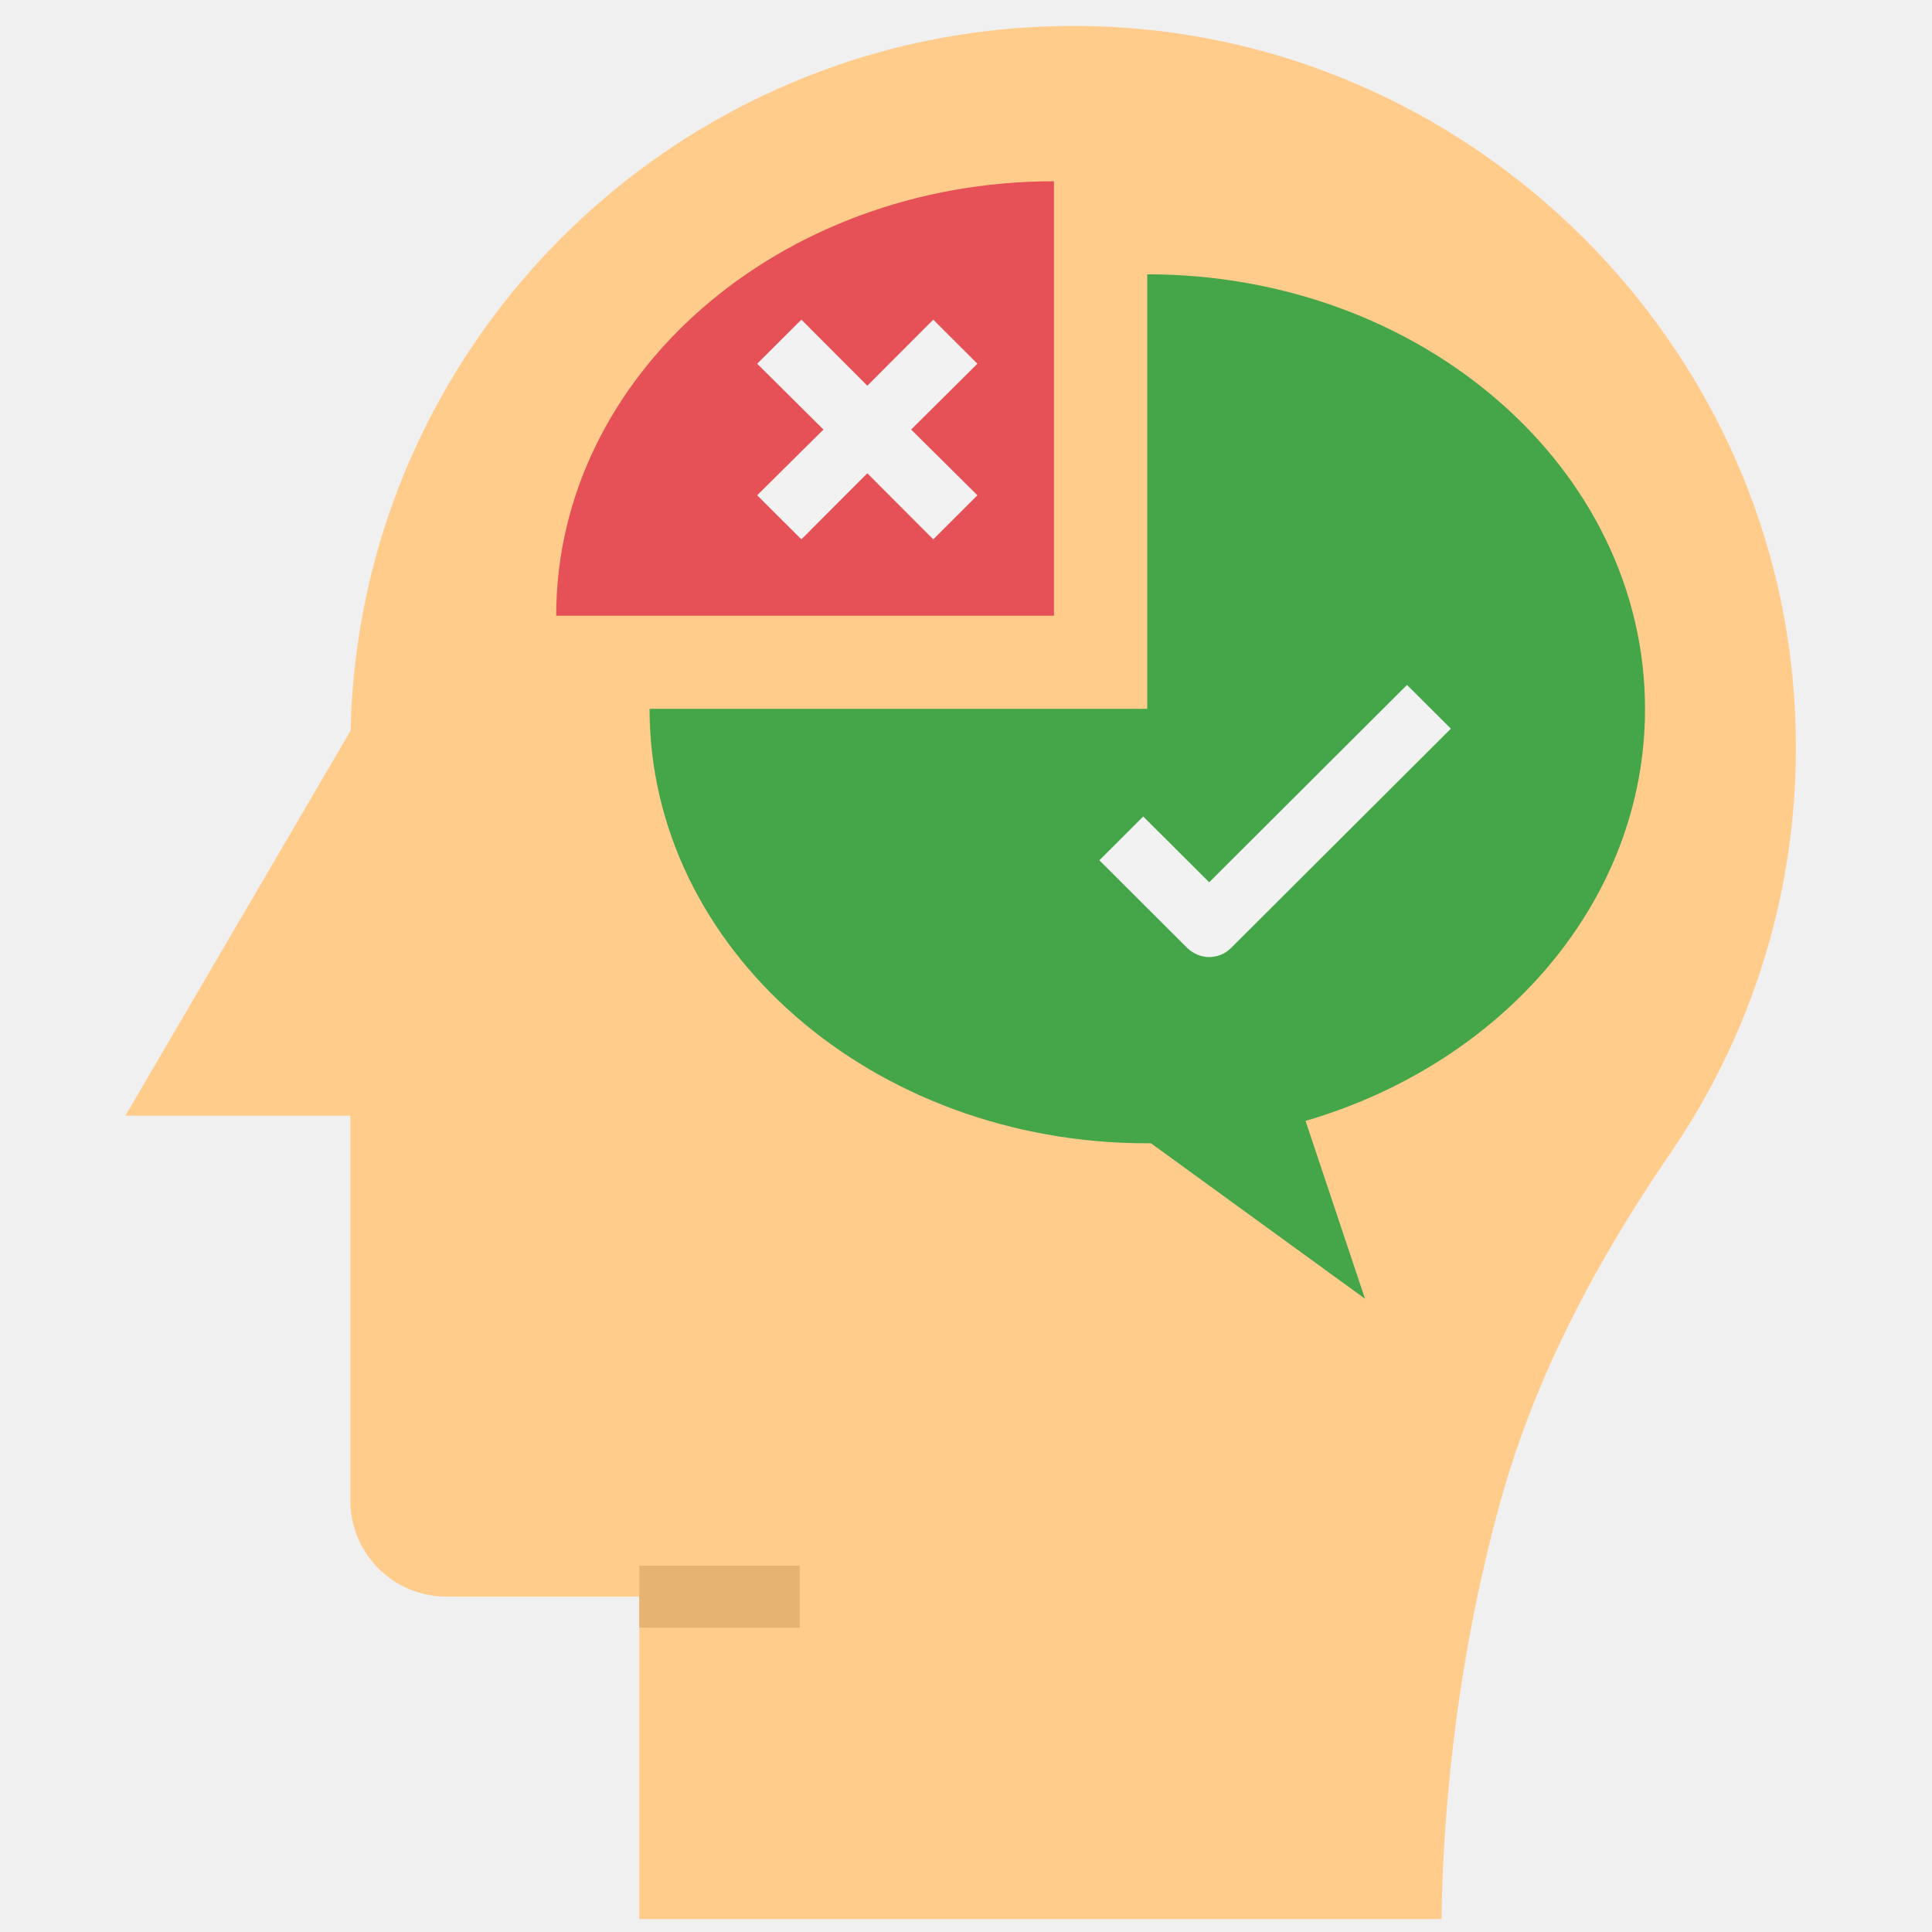
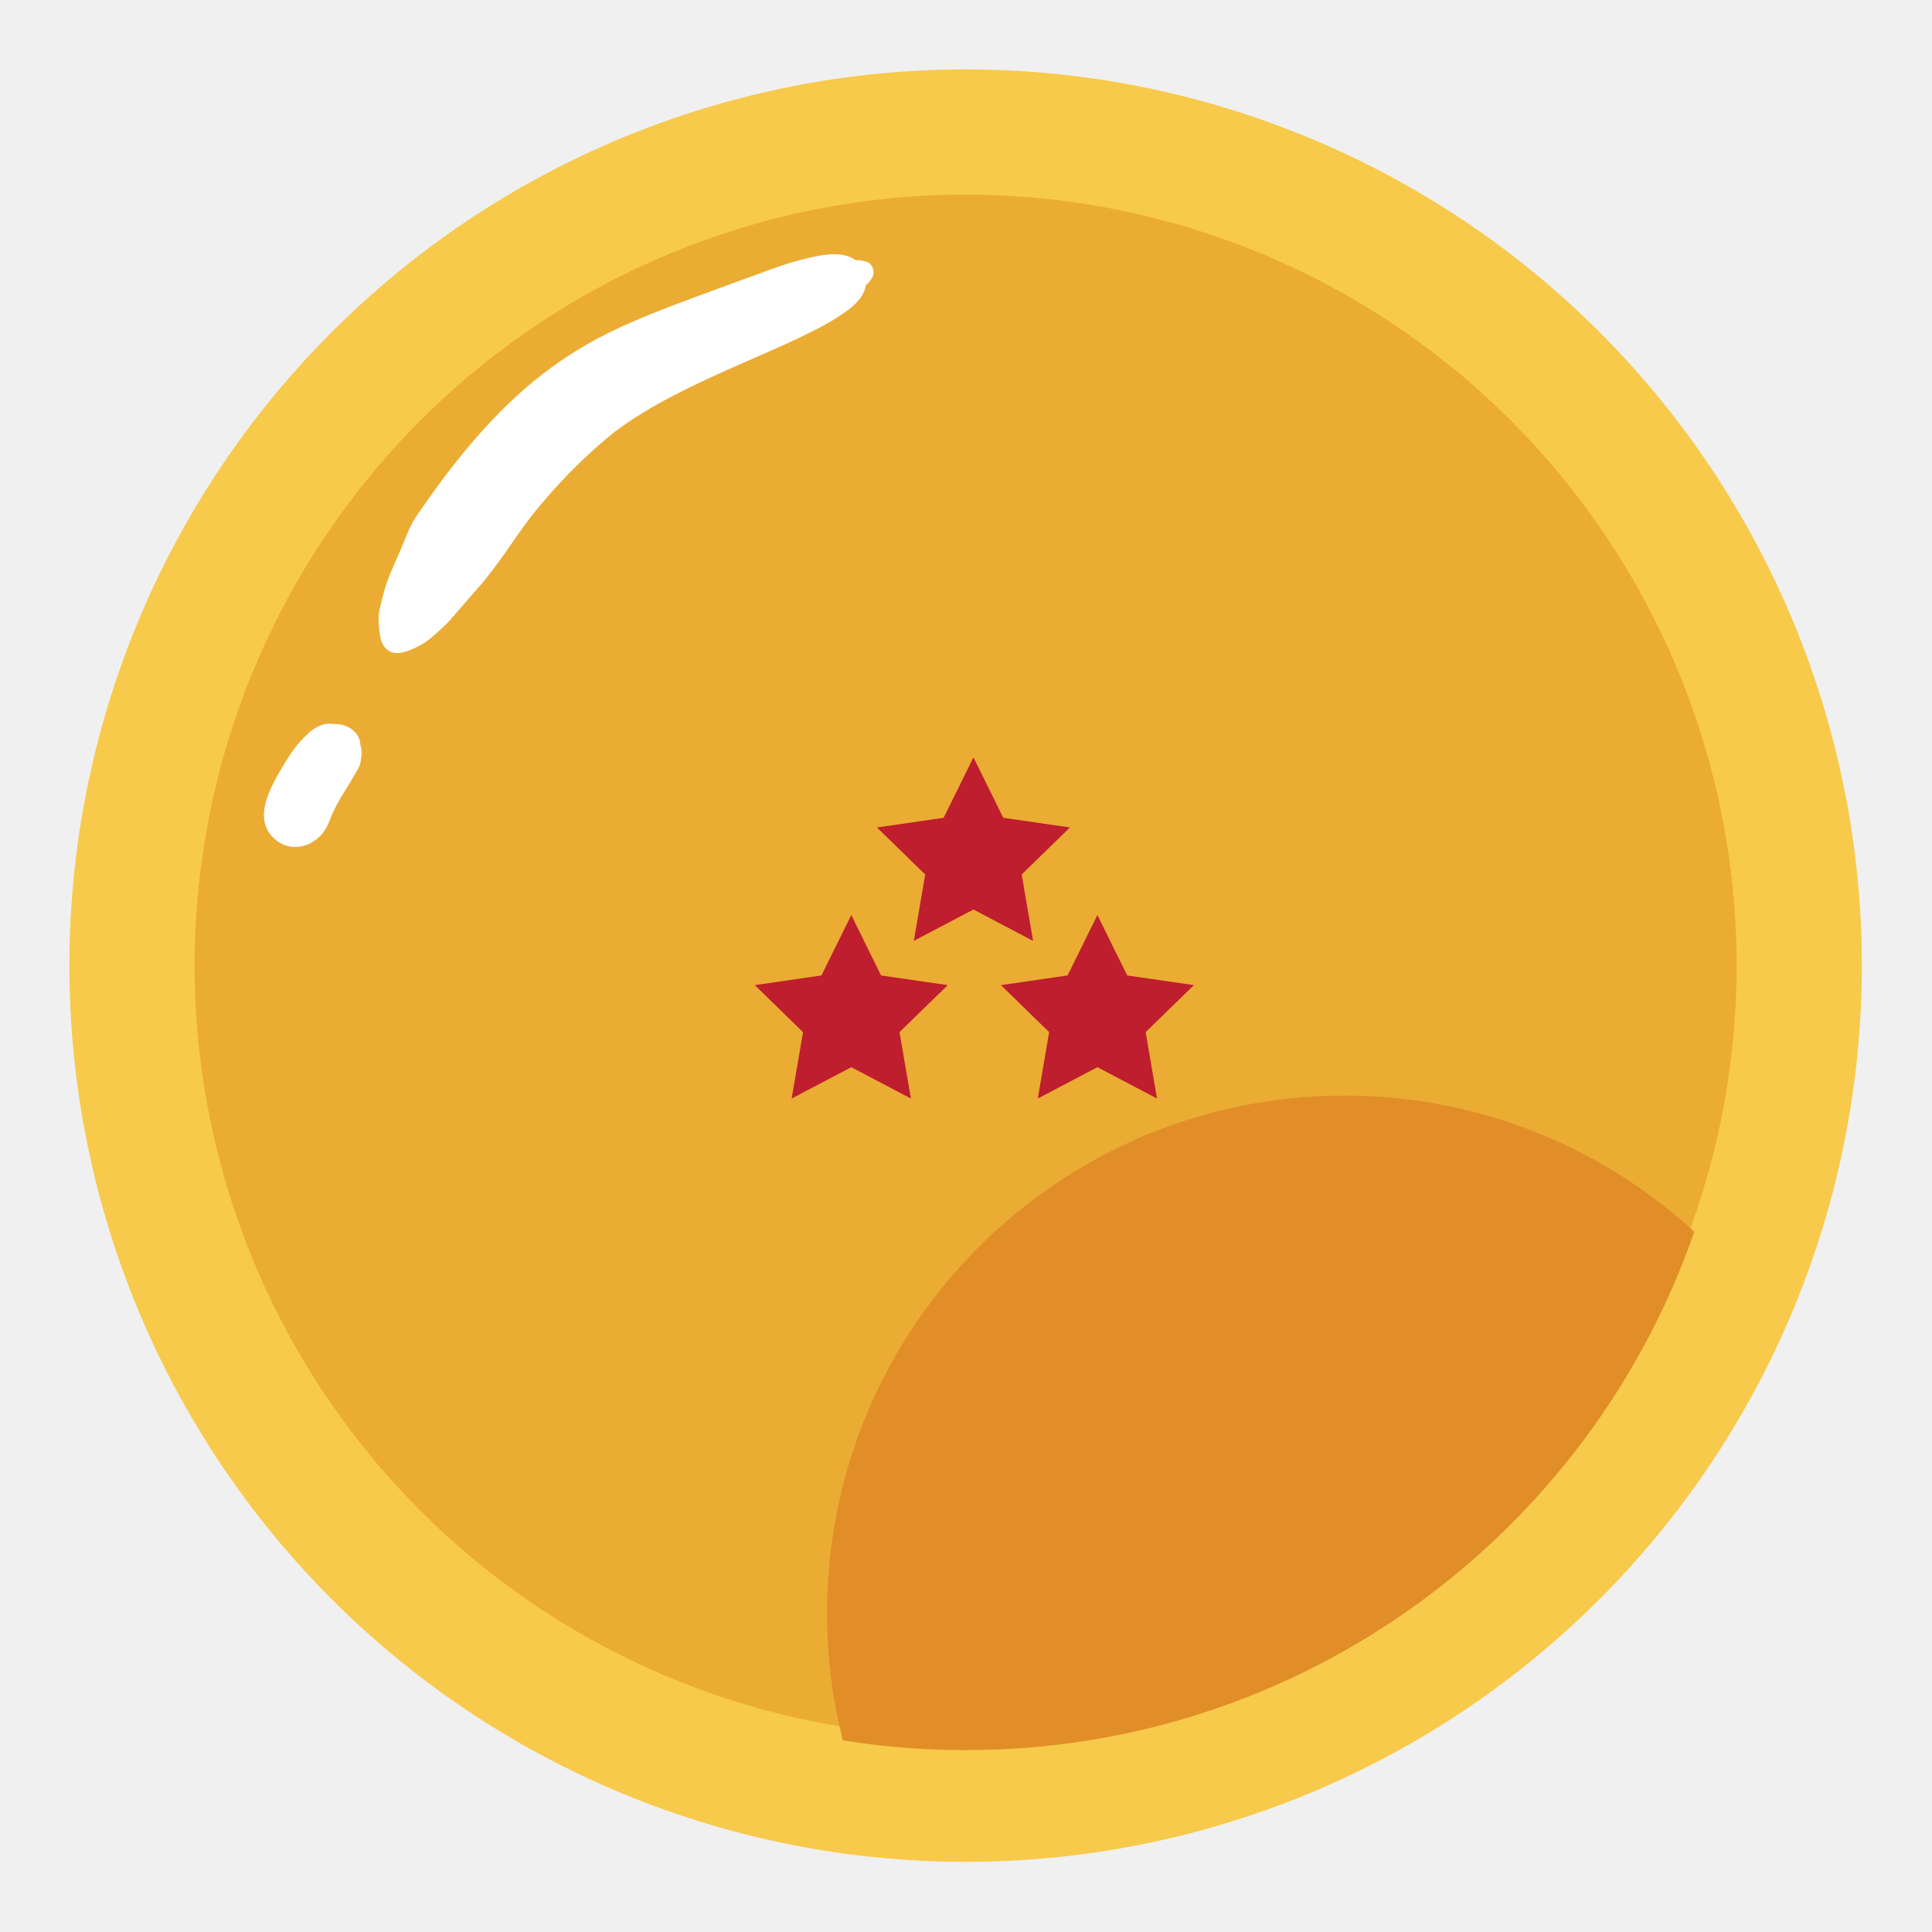
- <svg xmlns="http://www.w3.org/2000/svg" width="150" zoomAndPan="magnify" viewBox="0 0 112.5 112.5" height="150" preserveAspectRatio="xMidYMid meet" version="1.0">
+ <svg xmlns="http://www.w3.org/2000/svg" width="1080" zoomAndPan="magnify" viewBox="0 0 810 810" height="1080" preserveAspectRatio="xMidYMid meet" version="1.0">
  <defs>
-     <clipPath id="0b0edd10ef">
-       <path d="M 7.211 1 L 105 1 L 105 112 L 7.211 112 Z M 7.211 1 " clip-rule="nonzero" />
+     <clipPath id="488bf3ae4b">
+       <path d="M 29.07 29.07 L 780.57 29.07 L 780.57 780.57 L 29.07 780.57 Z M 29.07 29.07 " clip-rule="nonzero" />
    </clipPath>
  </defs>
-   <g clip-path="url(#0b0edd10ef)">
-     <path fill="#ffcc8c" d="M 37.227 111.75 L 37.227 92.973 L 26.012 92.973 C 22.898 92.973 20.398 90.461 20.398 87.371 L 20.398 64.965 L 7.301 64.965 L 20.398 42.574 L 20.414 42.574 C 20.922 18.867 41.156 -0.02 65.41 1.609 C 86.223 3.02 103.125 19.914 104.48 40.695 C 105.133 50.543 102.363 59.723 97.254 67.168 C 92.996 73.387 89.43 80.055 87.402 87.316 C 84.539 97.617 83.996 106.887 83.941 111.75 Z M 37.227 111.75 " fill-opacity="1" fill-rule="nonzero" />
+   <g clip-path="url(#488bf3ae4b)">
+     <path fill="#f7ca4b" d="M 780.59 404.84 C 780.59 410.992 780.441 417.137 780.137 423.277 C 779.836 429.422 779.383 435.551 778.781 441.672 C 778.18 447.789 777.426 453.891 776.523 459.977 C 775.621 466.059 774.57 472.113 773.371 478.145 C 772.172 484.176 770.824 490.176 769.332 496.141 C 767.836 502.105 766.195 508.031 764.41 513.914 C 762.625 519.801 760.699 525.637 758.625 531.426 C 756.555 537.219 754.344 542.953 751.988 548.633 C 749.637 554.316 747.145 559.938 744.516 565.496 C 741.887 571.055 739.121 576.547 736.223 581.969 C 733.324 587.391 730.293 592.742 727.133 598.016 C 723.973 603.289 720.684 608.484 717.266 613.598 C 713.848 618.711 710.309 623.734 706.645 628.676 C 702.984 633.613 699.199 638.461 695.301 643.215 C 691.398 647.969 687.383 652.621 683.254 657.18 C 679.125 661.734 674.887 666.188 670.535 670.535 C 666.188 674.887 661.734 679.125 657.18 683.254 C 652.625 687.383 647.969 691.398 643.215 695.301 C 638.461 699.199 633.613 702.984 628.676 706.645 C 623.734 710.309 618.711 713.848 613.598 717.266 C 608.484 720.684 603.289 723.973 598.016 727.133 C 592.742 730.293 587.391 733.324 581.969 736.223 C 576.547 739.121 571.055 741.887 565.496 744.516 C 559.938 747.145 554.316 749.637 548.633 751.988 C 542.953 754.344 537.219 756.555 531.426 758.625 C 525.637 760.699 519.801 762.625 513.914 764.41 C 508.031 766.195 502.105 767.836 496.141 769.332 C 490.176 770.824 484.176 772.172 478.145 773.371 C 472.113 774.57 466.059 775.621 459.977 776.523 C 453.891 777.426 447.789 778.18 441.672 778.781 C 435.551 779.383 429.422 779.836 423.277 780.137 C 417.137 780.441 410.992 780.59 404.84 780.59 C 398.691 780.59 392.547 780.441 386.402 780.137 C 380.262 779.836 374.133 779.383 368.012 778.781 C 361.891 778.18 355.789 777.426 349.707 776.523 C 343.625 775.621 337.566 774.57 331.535 773.371 C 325.504 772.172 319.508 770.824 313.543 769.332 C 307.578 767.836 301.652 766.195 295.766 764.41 C 289.883 762.625 284.043 760.699 278.254 758.625 C 272.465 756.555 266.73 754.344 261.047 751.988 C 255.367 749.637 249.746 747.145 244.188 744.516 C 238.629 741.887 233.137 739.121 227.715 736.223 C 222.289 733.324 216.941 730.293 211.668 727.133 C 206.395 723.973 201.199 720.684 196.086 717.266 C 190.973 713.848 185.945 710.309 181.008 706.648 C 176.066 702.984 171.223 699.199 166.469 695.301 C 161.715 691.398 157.059 687.383 152.504 683.254 C 147.945 679.125 143.496 674.887 139.145 670.535 C 134.797 666.188 130.559 661.734 126.43 657.18 C 122.301 652.621 118.285 647.969 114.383 643.215 C 110.48 638.461 106.699 633.613 103.035 628.676 C 99.371 623.734 95.832 618.711 92.418 613.598 C 89 608.484 85.711 603.289 82.551 598.016 C 79.387 592.742 76.359 587.391 73.461 581.969 C 70.559 576.547 67.797 571.055 65.168 565.496 C 62.539 559.938 60.047 554.316 57.695 548.633 C 55.34 542.953 53.129 537.219 51.055 531.426 C 48.984 525.637 47.055 519.801 45.27 513.914 C 43.484 508.031 41.848 502.105 40.352 496.141 C 38.859 490.176 37.512 484.176 36.312 478.145 C 35.113 472.113 34.059 466.059 33.156 459.977 C 32.254 453.891 31.504 447.789 30.902 441.672 C 30.297 435.551 29.844 429.422 29.543 423.277 C 29.242 417.137 29.09 410.992 29.09 404.84 C 29.09 398.691 29.242 392.547 29.543 386.402 C 29.844 380.262 30.297 374.133 30.902 368.012 C 31.504 361.891 32.254 355.789 33.156 349.707 C 34.059 343.625 35.113 337.566 36.312 331.535 C 37.512 325.504 38.859 319.508 40.352 313.543 C 41.848 307.578 43.484 301.652 45.27 295.766 C 47.055 289.883 48.984 284.043 51.055 278.254 C 53.129 272.465 55.34 266.73 57.695 261.047 C 60.047 255.367 62.539 249.746 65.168 244.188 C 67.797 238.629 70.559 233.137 73.461 227.715 C 76.359 222.289 79.387 216.941 82.551 211.668 C 85.711 206.391 89 201.199 92.418 196.086 C 95.832 190.973 99.371 185.945 103.035 181.008 C 106.699 176.066 110.48 171.223 114.383 166.469 C 118.285 161.715 122.301 157.059 126.43 152.504 C 130.559 147.945 134.797 143.496 139.145 139.145 C 143.496 134.797 147.945 130.559 152.504 126.43 C 157.059 122.301 161.715 118.285 166.469 114.383 C 171.223 110.48 176.066 106.699 181.008 103.035 C 185.945 99.371 190.973 95.832 196.086 92.418 C 201.199 89 206.391 85.711 211.668 82.551 C 216.941 79.387 222.289 76.359 227.715 73.461 C 233.137 70.559 238.629 67.797 244.188 65.168 C 249.746 62.539 255.367 60.047 261.047 57.695 C 266.73 55.34 272.465 53.129 278.254 51.055 C 284.043 48.984 289.883 47.055 295.766 45.27 C 301.652 43.484 307.578 41.848 313.543 40.352 C 319.508 38.859 325.504 37.512 331.535 36.312 C 337.566 35.113 343.625 34.059 349.707 33.156 C 355.789 32.258 361.891 31.504 368.012 30.902 C 374.133 30.297 380.262 29.844 386.402 29.543 C 392.547 29.242 398.691 29.09 404.84 29.09 C 410.992 29.09 417.137 29.242 423.277 29.543 C 429.422 29.844 435.551 30.297 441.672 30.902 C 447.789 31.504 453.891 32.258 459.977 33.156 C 466.059 34.059 472.113 35.113 478.145 36.312 C 484.176 37.512 490.176 38.859 496.141 40.352 C 502.105 41.848 508.031 43.484 513.914 45.27 C 519.801 47.055 525.637 48.984 531.426 51.055 C 537.219 53.129 542.953 55.34 548.633 57.695 C 554.316 60.047 559.938 62.539 565.496 65.168 C 571.055 67.797 576.547 70.559 581.969 73.461 C 587.391 76.359 592.742 79.387 598.016 82.551 C 603.289 85.711 608.484 89 613.598 92.418 C 618.711 95.832 623.734 99.371 628.676 103.035 C 633.613 106.699 638.461 110.48 643.215 114.383 C 647.969 118.285 652.625 122.301 657.18 126.43 C 661.734 130.559 666.188 134.797 670.535 139.145 C 674.887 143.496 679.125 147.945 683.254 152.504 C 687.383 157.059 691.398 161.715 695.301 166.469 C 699.199 171.223 702.984 176.066 706.645 181.008 C 710.309 185.945 713.848 190.973 717.266 196.086 C 720.684 201.199 723.973 206.391 727.133 211.668 C 730.293 216.941 733.324 222.289 736.223 227.715 C 739.121 233.137 741.887 238.629 744.516 244.188 C 747.145 249.746 749.637 255.367 751.988 261.047 C 754.344 266.73 756.555 272.465 758.625 278.254 C 760.699 284.043 762.625 289.883 764.41 295.766 C 766.195 301.652 767.836 307.578 769.332 313.543 C 770.824 319.508 772.172 325.504 773.371 331.535 C 774.57 337.566 775.621 343.625 776.523 349.707 C 777.426 355.789 778.18 361.891 778.781 368.012 C 779.383 374.133 779.836 380.262 780.137 386.402 C 780.441 392.547 780.59 398.691 780.59 404.84 Z M 780.59 404.84 " fill-opacity="1" fill-rule="nonzero" />
  </g>
-   <path fill="#44a649" d="M 95.789 41.273 C 95.789 27.305 82.816 15.973 66.805 15.973 L 66.805 41.273 L 37.824 41.273 C 37.824 55.242 50.793 66.574 66.805 66.574 C 66.879 66.574 66.949 66.574 67.023 66.574 L 79.484 75.625 L 76.023 65.27 C 87.508 61.91 95.789 52.461 95.789 41.293 Z M 95.789 41.273 " fill-opacity="1" fill-rule="nonzero" />
-   <path fill="#e65157" d="M 61.371 10.555 L 61.371 35.852 L 32.387 35.852 C 32.387 21.883 45.359 10.555 61.371 10.555 Z M 61.371 10.555 " fill-opacity="1" fill-rule="nonzero" />
-   <path fill="#e6b373" d="M 37.227 91.168 L 46.57 91.168 L 46.57 94.781 L 37.227 94.781 Z M 37.227 91.168 " fill-opacity="1" fill-rule="nonzero" />
-   <path fill="#f2f2f2" d="M 70.43 55.73 C 69.957 55.73 69.504 55.551 69.141 55.207 L 64.016 50.094 L 66.57 47.543 L 70.41 51.375 L 81.93 39.883 L 84.484 42.43 L 71.676 55.207 C 71.316 55.566 70.863 55.73 70.391 55.73 Z M 70.43 55.73 " fill-opacity="1" fill-rule="nonzero" />
-   <path fill="#f2f2f2" d="M 56.914 21.18 L 54.344 18.613 L 50.504 22.461 L 46.664 18.613 L 44.09 21.18 L 47.949 25.012 L 44.09 28.84 L 46.664 31.406 L 50.504 27.559 L 54.344 31.406 L 56.914 28.84 L 53.055 25.012 Z M 56.914 21.18 " fill-opacity="1" fill-rule="nonzero" />
+   <path fill="#ebac33" d="M 728.086 404.84 C 728.086 410.133 727.957 415.418 727.695 420.703 C 727.438 425.984 727.047 431.262 726.527 436.523 C 726.012 441.789 725.363 447.039 724.586 452.27 C 723.812 457.504 722.906 462.715 721.875 467.902 C 720.844 473.09 719.684 478.25 718.398 483.383 C 717.113 488.516 715.703 493.613 714.168 498.676 C 712.633 503.738 710.973 508.758 709.191 513.738 C 707.406 518.719 705.504 523.652 703.48 528.543 C 701.457 533.43 699.312 538.266 697.051 543.047 C 694.789 547.828 692.41 552.551 689.918 557.219 C 687.422 561.883 684.816 566.484 682.098 571.023 C 679.379 575.559 676.547 580.027 673.609 584.426 C 670.672 588.824 667.625 593.148 664.473 597.398 C 661.324 601.648 658.07 605.816 654.711 609.906 C 651.355 613.996 647.902 618 644.352 621.918 C 640.797 625.84 637.148 629.668 633.41 633.41 C 629.668 637.148 625.84 640.797 621.918 644.352 C 618 647.902 613.996 651.355 609.906 654.711 C 605.816 658.07 601.648 661.324 597.398 664.473 C 593.148 667.625 588.824 670.672 584.426 673.609 C 580.027 676.547 575.559 679.379 571.023 682.098 C 566.484 684.816 561.883 687.422 557.219 689.918 C 552.551 692.41 547.828 694.789 543.047 697.051 C 538.266 699.312 533.43 701.457 528.543 703.48 C 523.652 705.504 518.719 707.406 513.738 709.191 C 508.758 710.973 503.738 712.633 498.676 714.168 C 493.613 715.703 488.516 717.113 483.383 718.398 C 478.25 719.684 473.09 720.844 467.902 721.875 C 462.715 722.906 457.504 723.812 452.27 724.586 C 447.039 725.363 441.789 726.012 436.523 726.527 C 431.262 727.047 425.984 727.438 420.703 727.695 C 415.418 727.957 410.133 728.086 404.84 728.086 C 399.551 728.086 394.266 727.957 388.98 727.695 C 383.695 727.438 378.422 727.047 373.156 726.531 C 367.895 726.012 362.645 725.363 357.41 724.586 C 352.18 723.812 346.969 722.906 341.781 721.875 C 336.59 720.844 331.43 719.684 326.301 718.398 C 321.168 717.113 316.07 715.703 311.008 714.168 C 305.945 712.633 300.926 710.973 295.945 709.191 C 290.961 707.406 286.027 705.504 281.141 703.48 C 276.254 701.457 271.418 699.312 266.637 697.051 C 261.855 694.789 257.129 692.41 252.465 689.918 C 247.801 687.422 243.199 684.816 238.66 682.098 C 234.121 679.379 229.656 676.547 225.258 673.609 C 220.859 670.672 216.535 667.625 212.285 664.473 C 208.035 661.324 203.867 658.07 199.777 654.711 C 195.688 651.355 191.684 647.902 187.762 644.352 C 183.844 640.797 180.012 637.148 176.273 633.41 C 172.531 629.668 168.887 625.84 165.332 621.918 C 161.781 618 158.324 613.996 154.969 609.906 C 151.613 605.816 148.359 601.648 145.207 597.398 C 142.059 593.148 139.012 588.824 136.074 584.426 C 133.133 580.027 130.305 575.559 127.586 571.023 C 124.867 566.484 122.258 561.883 119.766 557.219 C 117.27 552.551 114.895 547.828 112.633 543.047 C 110.371 538.266 108.227 533.43 106.203 528.543 C 104.176 523.652 102.273 518.719 100.492 513.738 C 98.711 508.758 97.051 503.738 95.516 498.676 C 93.98 493.613 92.57 488.516 91.285 483.383 C 90 478.25 88.84 473.09 87.809 467.902 C 86.777 462.715 85.871 457.504 85.094 452.27 C 84.32 447.039 83.672 441.789 83.152 436.523 C 82.633 431.262 82.246 425.984 81.984 420.703 C 81.727 415.418 81.598 410.133 81.598 404.84 C 81.598 399.551 81.727 394.266 81.984 388.98 C 82.246 383.695 82.633 378.422 83.152 373.156 C 83.672 367.895 84.32 362.645 85.094 357.41 C 85.871 352.18 86.777 346.969 87.809 341.781 C 88.84 336.59 90 331.43 91.285 326.301 C 92.57 321.168 93.98 316.07 95.516 311.008 C 97.051 305.945 98.711 300.926 100.492 295.945 C 102.273 290.961 104.176 286.027 106.203 281.141 C 108.227 276.254 110.371 271.418 112.633 266.637 C 114.895 261.855 117.27 257.129 119.766 252.465 C 122.258 247.801 124.867 243.199 127.586 238.66 C 130.305 234.121 133.133 229.656 136.074 225.258 C 139.012 220.859 142.059 216.535 145.207 212.285 C 148.359 208.035 151.613 203.867 154.969 199.777 C 158.324 195.688 161.781 191.684 165.332 187.762 C 168.887 183.844 172.531 180.012 176.273 176.273 C 180.012 172.531 183.844 168.887 187.762 165.332 C 191.684 161.781 195.688 158.324 199.777 154.969 C 203.867 151.613 208.035 148.359 212.285 145.207 C 216.535 142.059 220.859 139.012 225.258 136.074 C 229.656 133.133 234.121 130.305 238.66 127.586 C 243.199 124.867 247.801 122.258 252.465 119.766 C 257.129 117.27 261.855 114.895 266.637 112.633 C 271.418 110.371 276.254 108.227 281.141 106.203 C 286.027 104.18 290.961 102.273 295.945 100.492 C 300.926 98.711 305.945 97.051 311.008 95.516 C 316.07 93.98 321.168 92.57 326.301 91.285 C 331.43 90 336.59 88.84 341.781 87.809 C 346.969 86.777 352.18 85.871 357.41 85.094 C 362.645 84.32 367.895 83.672 373.156 83.152 C 378.422 82.633 383.695 82.246 388.98 81.984 C 394.266 81.727 399.551 81.598 404.84 81.598 C 410.133 81.598 415.418 81.727 420.703 81.984 C 425.984 82.246 431.262 82.633 436.523 83.152 C 441.789 83.672 447.039 84.32 452.27 85.094 C 457.504 85.871 462.715 86.777 467.902 87.809 C 473.09 88.84 478.25 90 483.383 91.285 C 488.516 92.57 493.613 93.98 498.676 95.516 C 503.738 97.051 508.758 98.711 513.738 100.492 C 518.719 102.273 523.652 104.18 528.543 106.203 C 533.43 108.227 538.266 110.371 543.047 112.633 C 547.828 114.895 552.551 117.27 557.219 119.766 C 561.883 122.258 566.484 124.867 571.023 127.586 C 575.559 130.305 580.027 133.133 584.426 136.074 C 588.824 139.012 593.148 142.059 597.398 145.207 C 601.648 148.359 605.816 151.613 609.906 154.969 C 613.996 158.324 618 161.781 621.918 165.332 C 625.84 168.887 629.668 172.531 633.41 176.273 C 637.148 180.012 640.797 183.844 644.352 187.762 C 647.902 191.684 651.355 195.688 654.711 199.777 C 658.07 203.867 661.324 208.035 664.473 212.285 C 667.625 216.535 670.672 220.859 673.609 225.258 C 676.547 229.656 679.379 234.121 682.098 238.66 C 684.816 243.199 687.422 247.801 689.918 252.465 C 692.41 257.129 694.789 261.855 697.051 266.637 C 699.312 271.418 701.457 276.254 703.48 281.141 C 705.504 286.027 707.406 290.961 709.191 295.945 C 710.973 300.926 712.633 305.945 714.168 311.008 C 715.703 316.07 717.113 321.168 718.398 326.301 C 719.684 331.43 720.844 336.59 721.875 341.781 C 722.906 346.969 723.812 352.18 724.586 357.41 C 725.363 362.645 726.012 367.895 726.527 373.156 C 727.047 378.422 727.438 383.695 727.695 388.98 C 727.957 394.266 728.086 399.551 728.086 404.84 Z M 728.086 404.84 " fill-opacity="1" fill-rule="nonzero" />
+   <path fill="#e18e29" d="M 710.324 516.43 C 705.383 511.883 700.238 507.574 694.895 503.504 C 689.551 499.438 684.027 495.625 678.328 492.074 C 672.629 488.52 666.777 485.238 660.773 482.23 C 654.766 479.223 648.633 476.5 642.375 474.062 C 636.117 471.625 629.758 469.484 623.297 467.641 C 616.84 465.797 610.309 464.258 603.707 463.023 C 597.105 461.789 590.461 460.863 583.77 460.246 C 577.082 459.633 570.379 459.328 563.664 459.34 C 443.863 459.34 346.742 556.461 346.742 676.262 C 346.73 694.34 348.938 712.141 353.367 729.668 C 370.418 732.395 387.574 733.758 404.84 733.754 C 546.266 733.754 666.469 642.93 710.324 516.43 Z M 710.324 516.43 " fill-opacity="1" fill-rule="nonzero" />
+   <path fill="#be1e2d" d="M 356.902 383.637 L 369.398 408.961 L 397.344 413.023 L 377.121 432.73 L 381.898 460.566 L 356.902 447.426 L 331.902 460.566 L 336.68 432.73 L 316.457 413.023 L 344.402 408.961 Z M 356.902 383.637 " fill-opacity="1" fill-rule="nonzero" />
+   <path fill="#be1e2d" d="M 460.09 383.637 L 472.59 408.961 L 500.535 413.023 L 480.316 432.73 L 485.086 460.566 L 460.09 447.426 L 435.094 460.566 L 439.867 432.73 L 419.645 413.023 L 447.59 408.961 Z M 460.09 383.637 " fill-opacity="1" fill-rule="nonzero" />
+   <path fill="#be1e2d" d="M 408.121 317.535 L 420.617 342.859 L 448.566 346.922 L 428.344 366.629 L 433.117 394.465 L 408.121 381.324 L 383.125 394.465 L 387.898 366.629 L 367.672 346.922 L 395.625 342.859 Z M 408.121 317.535 " fill-opacity="1" fill-rule="nonzero" />
+   <path fill="#ffffff" d="M 362.895 109.613 C 361.832 109.367 360.066 108.812 358.988 109.18 L 358.863 109.18 C 352.828 104.656 343.258 107.098 336.336 108.789 C 330.031 110.328 323.801 112.695 317.719 114.926 C 305.93 119.238 294.098 123.488 282.371 127.973 C 270.094 132.664 257.801 137.691 246.375 144.219 C 236.059 150.141 226.492 157.09 217.672 165.07 C 201.137 179.969 187.305 197.797 174.77 216.113 C 171.754 220.512 169.949 225.836 167.871 230.734 C 165.477 236.371 162.496 242.203 160.977 248.16 C 160.371 250.516 159.719 252.863 159.188 255.234 C 158.398 258.789 158.754 262.32 159.242 265.891 C 159.637 268.812 160.855 272.043 163.773 273.273 C 166.906 274.594 170.238 273.297 173.137 272.02 C 176.387 270.664 179.309 268.797 181.906 266.418 C 184.031 264.461 186.34 262.598 188.262 260.441 C 192.172 256.074 195.902 251.547 199.816 247.18 C 208.242 237.781 214.801 226.992 222.367 216.902 C 232.844 203.664 244.586 191.543 257.777 180.98 C 272.832 169.773 289.766 161.855 306.844 154.215 C 316.637 149.832 326.609 145.719 336.258 141.031 C 341.074 138.684 345.926 136.34 350.438 133.445 C 355.844 130 361.996 125.902 363.012 119.57 C 363.07 119.512 363.133 119.438 363.211 119.344 C 364.223 118.91 365.086 117.238 365.652 116.355 C 367.195 113.918 365.707 110.27 362.895 109.613 Z M 362.895 109.613 " fill-opacity="1" fill-rule="nonzero" />
+   <path fill="#ffffff" d="M 138.621 342.984 C 138.785 342.648 138.906 342.293 138.98 341.926 L 138.98 341.949 C 138.895 342.234 138.77 342.594 138.621 342.984 Z M 138.621 342.984 " fill-opacity="1" fill-rule="nonzero" />
+   <path fill="#ffffff" d="M 151.051 313.316 C 151.672 307.387 145.777 303.43 140.496 303.586 C 138.77 303.352 137.008 303.27 135.25 303.84 C 132.957 304.598 130.945 305.82 129.215 307.5 C 128.031 308.594 126.891 309.762 125.812 310.949 C 122.984 314.066 120.641 317.801 118.484 321.422 C 113.453 329.957 105.801 343.066 114.879 351.5 C 122.07 358.176 132.555 354.949 136.898 346.859 C 137.047 346.586 138.035 344.52 138.625 342.98 C 138.516 343.172 138.547 342.895 138.977 341.945 C 139 341.863 139.02 341.789 139.035 341.719 C 139.035 341.789 139.004 341.855 138.984 341.922 C 139.66 340.438 140.379 338.973 141.141 337.523 C 142.738 334.48 144.562 331.609 146.406 328.707 C 147.266 327.344 148.012 325.898 148.836 324.496 C 149.738 322.965 150.73 321.551 151.137 319.754 C 151.293 318.609 151.449 317.465 151.598 316.305 C 151.504 312.727 151.32 311.73 151.051 313.316 Z M 151.051 313.316 " fill-opacity="1" fill-rule="nonzero" />
</svg>
